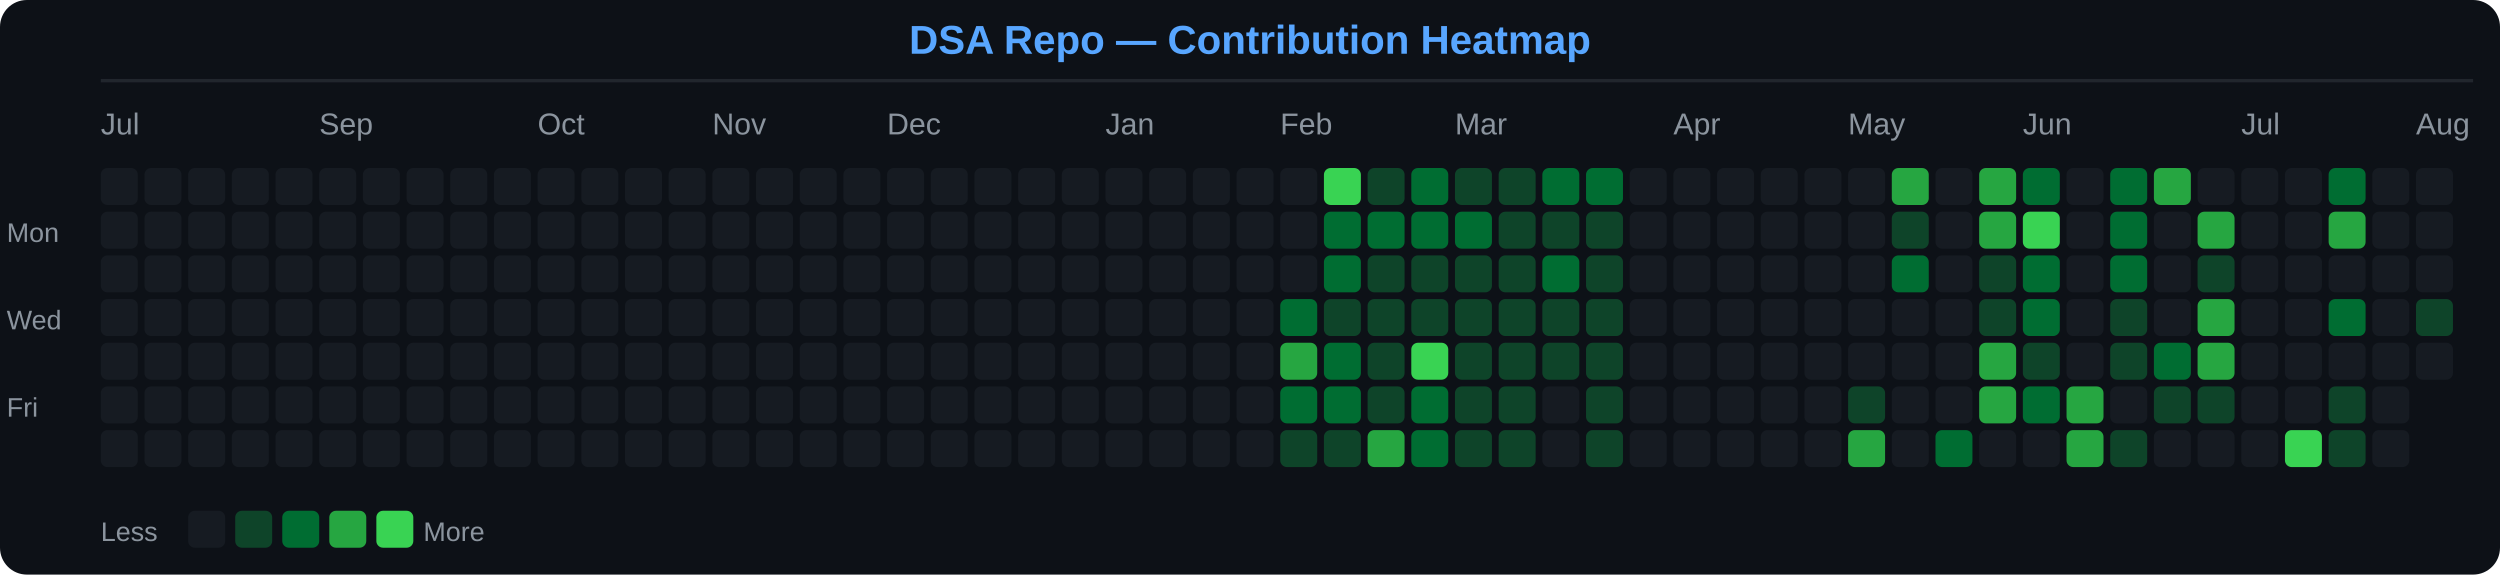
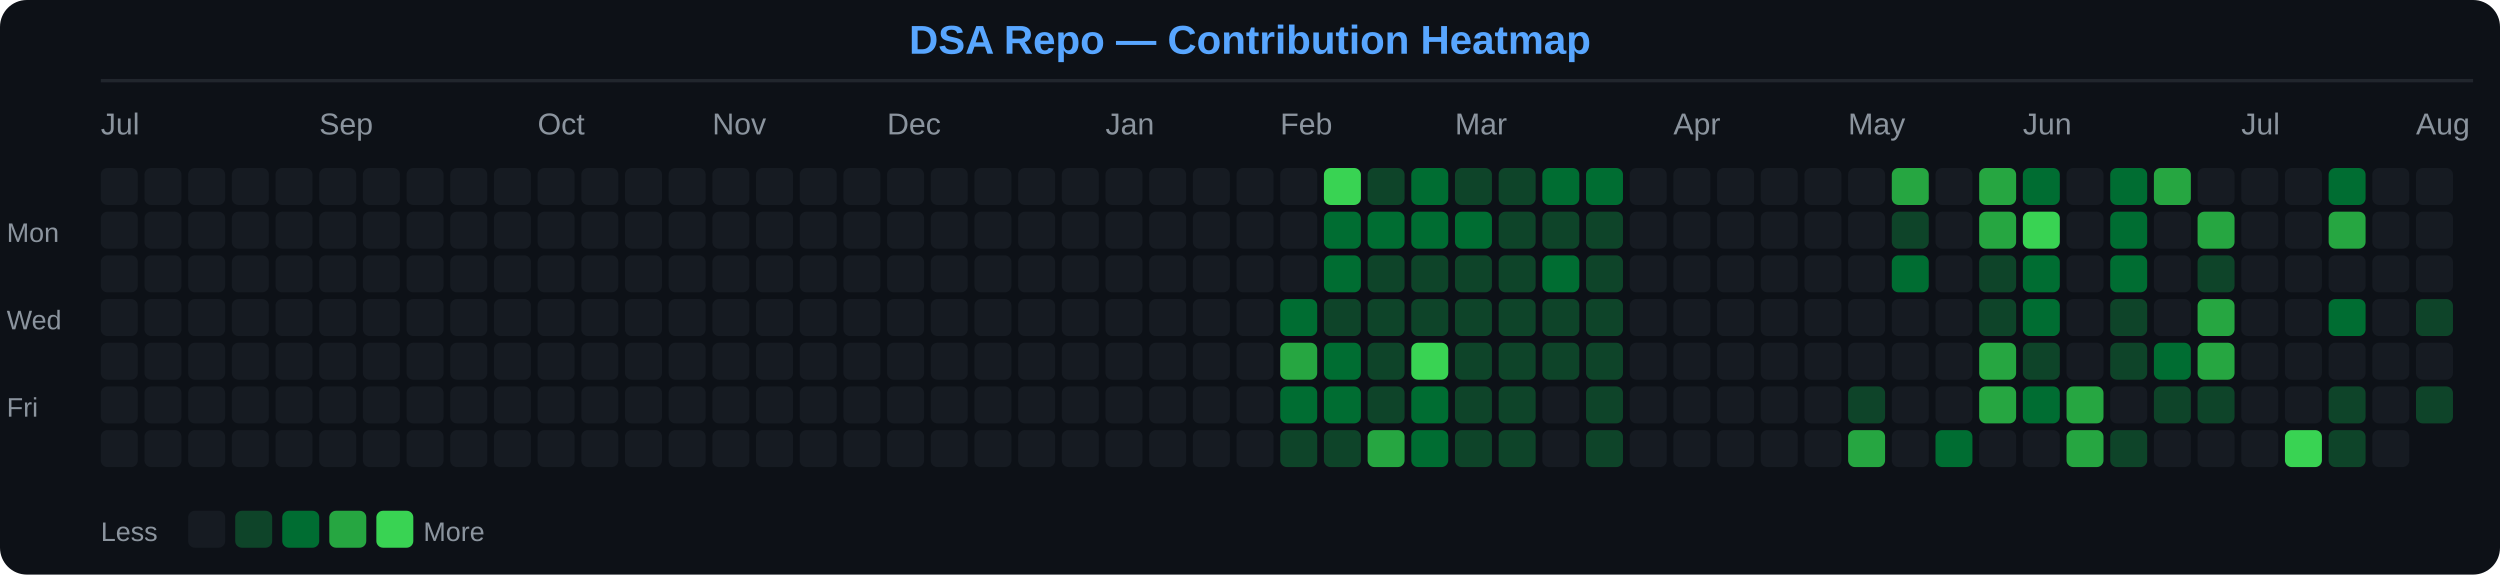
<svg xmlns="http://www.w3.org/2000/svg" width="744" height="171" viewBox="0 0 744 171">
  <rect width="744" height="171" fill="#0d1117" rx="8" />
  <text x="372" y="16" fill="#58a6ff" font-family="Arial,sans-serif" font-size="12" text-anchor="middle" font-weight="bold">DSA Repo — Contribution Heatmap</text>
  <line x1="30" y1="24" x2="736" y2="24" stroke="#21262d" stroke-width="1" />
  <text x="2" y="72" fill="#8b949e" font-family="Arial,sans-serif" font-size="8">Mon</text>
  <text x="2" y="98" fill="#8b949e" font-family="Arial,sans-serif" font-size="8">Wed</text>
  <text x="2" y="124" fill="#8b949e" font-family="Arial,sans-serif" font-size="8">Fri</text>
  <text x="30" y="40" fill="#8b949e" font-family="Arial,sans-serif" font-size="9">Jul</text>
  <rect x="30" y="50" width="11" height="11" rx="2" fill="#161b22" />
  <rect x="30" y="63" width="11" height="11" rx="2" fill="#161b22" />
  <rect x="30" y="76" width="11" height="11" rx="2" fill="#161b22" />
  <rect x="30" y="89" width="11" height="11" rx="2" fill="#161b22" />
  <rect x="30" y="102" width="11" height="11" rx="2" fill="#161b22" />
  <rect x="30" y="115" width="11" height="11" rx="2" fill="#161b22" />
  <rect x="30" y="128" width="11" height="11" rx="2" fill="#161b22" />
  <rect x="43" y="50" width="11" height="11" rx="2" fill="#161b22" />
  <rect x="43" y="63" width="11" height="11" rx="2" fill="#161b22" />
  <rect x="43" y="76" width="11" height="11" rx="2" fill="#161b22" />
  <rect x="43" y="89" width="11" height="11" rx="2" fill="#161b22" />
  <rect x="43" y="102" width="11" height="11" rx="2" fill="#161b22" />
  <rect x="43" y="115" width="11" height="11" rx="2" fill="#161b22" />
  <rect x="43" y="128" width="11" height="11" rx="2" fill="#161b22" />
  <rect x="56" y="50" width="11" height="11" rx="2" fill="#161b22" />
  <rect x="56" y="63" width="11" height="11" rx="2" fill="#161b22" />
  <rect x="56" y="76" width="11" height="11" rx="2" fill="#161b22" />
  <rect x="56" y="89" width="11" height="11" rx="2" fill="#161b22" />
  <rect x="56" y="102" width="11" height="11" rx="2" fill="#161b22" />
  <rect x="56" y="115" width="11" height="11" rx="2" fill="#161b22" />
  <rect x="56" y="128" width="11" height="11" rx="2" fill="#161b22" />
  <rect x="69" y="50" width="11" height="11" rx="2" fill="#161b22" />
  <rect x="69" y="63" width="11" height="11" rx="2" fill="#161b22" />
  <rect x="69" y="76" width="11" height="11" rx="2" fill="#161b22" />
  <rect x="69" y="89" width="11" height="11" rx="2" fill="#161b22" />
  <rect x="69" y="102" width="11" height="11" rx="2" fill="#161b22" />
  <rect x="69" y="115" width="11" height="11" rx="2" fill="#161b22" />
  <rect x="69" y="128" width="11" height="11" rx="2" fill="#161b22" />
  <rect x="82" y="50" width="11" height="11" rx="2" fill="#161b22" />
  <rect x="82" y="63" width="11" height="11" rx="2" fill="#161b22" />
  <rect x="82" y="76" width="11" height="11" rx="2" fill="#161b22" />
  <rect x="82" y="89" width="11" height="11" rx="2" fill="#161b22" />
  <rect x="82" y="102" width="11" height="11" rx="2" fill="#161b22" />
  <rect x="82" y="115" width="11" height="11" rx="2" fill="#161b22" />
  <rect x="82" y="128" width="11" height="11" rx="2" fill="#161b22" />
  <text x="95" y="40" fill="#8b949e" font-family="Arial,sans-serif" font-size="9">Sep</text>
  <rect x="95" y="50" width="11" height="11" rx="2" fill="#161b22" />
  <rect x="95" y="63" width="11" height="11" rx="2" fill="#161b22" />
  <rect x="95" y="76" width="11" height="11" rx="2" fill="#161b22" />
  <rect x="95" y="89" width="11" height="11" rx="2" fill="#161b22" />
  <rect x="95" y="102" width="11" height="11" rx="2" fill="#161b22" />
  <rect x="95" y="115" width="11" height="11" rx="2" fill="#161b22" />
  <rect x="95" y="128" width="11" height="11" rx="2" fill="#161b22" />
  <rect x="108" y="50" width="11" height="11" rx="2" fill="#161b22" />
  <rect x="108" y="63" width="11" height="11" rx="2" fill="#161b22" />
  <rect x="108" y="76" width="11" height="11" rx="2" fill="#161b22" />
  <rect x="108" y="89" width="11" height="11" rx="2" fill="#161b22" />
  <rect x="108" y="102" width="11" height="11" rx="2" fill="#161b22" />
  <rect x="108" y="115" width="11" height="11" rx="2" fill="#161b22" />
  <rect x="108" y="128" width="11" height="11" rx="2" fill="#161b22" />
  <rect x="121" y="50" width="11" height="11" rx="2" fill="#161b22" />
  <rect x="121" y="63" width="11" height="11" rx="2" fill="#161b22" />
  <rect x="121" y="76" width="11" height="11" rx="2" fill="#161b22" />
  <rect x="121" y="89" width="11" height="11" rx="2" fill="#161b22" />
  <rect x="121" y="102" width="11" height="11" rx="2" fill="#161b22" />
  <rect x="121" y="115" width="11" height="11" rx="2" fill="#161b22" />
  <rect x="121" y="128" width="11" height="11" rx="2" fill="#161b22" />
  <rect x="134" y="50" width="11" height="11" rx="2" fill="#161b22" />
  <rect x="134" y="63" width="11" height="11" rx="2" fill="#161b22" />
  <rect x="134" y="76" width="11" height="11" rx="2" fill="#161b22" />
  <rect x="134" y="89" width="11" height="11" rx="2" fill="#161b22" />
  <rect x="134" y="102" width="11" height="11" rx="2" fill="#161b22" />
  <rect x="134" y="115" width="11" height="11" rx="2" fill="#161b22" />
  <rect x="134" y="128" width="11" height="11" rx="2" fill="#161b22" />
  <rect x="147" y="50" width="11" height="11" rx="2" fill="#161b22" />
  <rect x="147" y="63" width="11" height="11" rx="2" fill="#161b22" />
  <rect x="147" y="76" width="11" height="11" rx="2" fill="#161b22" />
  <rect x="147" y="89" width="11" height="11" rx="2" fill="#161b22" />
  <rect x="147" y="102" width="11" height="11" rx="2" fill="#161b22" />
  <rect x="147" y="115" width="11" height="11" rx="2" fill="#161b22" />
  <rect x="147" y="128" width="11" height="11" rx="2" fill="#161b22" />
  <text x="160" y="40" fill="#8b949e" font-family="Arial,sans-serif" font-size="9">Oct</text>
  <rect x="160" y="50" width="11" height="11" rx="2" fill="#161b22" />
  <rect x="160" y="63" width="11" height="11" rx="2" fill="#161b22" />
  <rect x="160" y="76" width="11" height="11" rx="2" fill="#161b22" />
  <rect x="160" y="89" width="11" height="11" rx="2" fill="#161b22" />
  <rect x="160" y="102" width="11" height="11" rx="2" fill="#161b22" />
  <rect x="160" y="115" width="11" height="11" rx="2" fill="#161b22" />
  <rect x="160" y="128" width="11" height="11" rx="2" fill="#161b22" />
  <rect x="173" y="50" width="11" height="11" rx="2" fill="#161b22" />
  <rect x="173" y="63" width="11" height="11" rx="2" fill="#161b22" />
  <rect x="173" y="76" width="11" height="11" rx="2" fill="#161b22" />
  <rect x="173" y="89" width="11" height="11" rx="2" fill="#161b22" />
  <rect x="173" y="102" width="11" height="11" rx="2" fill="#161b22" />
  <rect x="173" y="115" width="11" height="11" rx="2" fill="#161b22" />
  <rect x="173" y="128" width="11" height="11" rx="2" fill="#161b22" />
  <rect x="186" y="50" width="11" height="11" rx="2" fill="#161b22" />
  <rect x="186" y="63" width="11" height="11" rx="2" fill="#161b22" />
  <rect x="186" y="76" width="11" height="11" rx="2" fill="#161b22" />
  <rect x="186" y="89" width="11" height="11" rx="2" fill="#161b22" />
  <rect x="186" y="102" width="11" height="11" rx="2" fill="#161b22" />
  <rect x="186" y="115" width="11" height="11" rx="2" fill="#161b22" />
  <rect x="186" y="128" width="11" height="11" rx="2" fill="#161b22" />
  <rect x="199" y="50" width="11" height="11" rx="2" fill="#161b22" />
  <rect x="199" y="63" width="11" height="11" rx="2" fill="#161b22" />
  <rect x="199" y="76" width="11" height="11" rx="2" fill="#161b22" />
  <rect x="199" y="89" width="11" height="11" rx="2" fill="#161b22" />
  <rect x="199" y="102" width="11" height="11" rx="2" fill="#161b22" />
  <rect x="199" y="115" width="11" height="11" rx="2" fill="#161b22" />
  <rect x="199" y="128" width="11" height="11" rx="2" fill="#161b22" />
  <text x="212" y="40" fill="#8b949e" font-family="Arial,sans-serif" font-size="9">Nov</text>
  <rect x="212" y="50" width="11" height="11" rx="2" fill="#161b22" />
  <rect x="212" y="63" width="11" height="11" rx="2" fill="#161b22" />
  <rect x="212" y="76" width="11" height="11" rx="2" fill="#161b22" />
  <rect x="212" y="89" width="11" height="11" rx="2" fill="#161b22" />
  <rect x="212" y="102" width="11" height="11" rx="2" fill="#161b22" />
  <rect x="212" y="115" width="11" height="11" rx="2" fill="#161b22" />
  <rect x="212" y="128" width="11" height="11" rx="2" fill="#161b22" />
  <rect x="225" y="50" width="11" height="11" rx="2" fill="#161b22" />
  <rect x="225" y="63" width="11" height="11" rx="2" fill="#161b22" />
  <rect x="225" y="76" width="11" height="11" rx="2" fill="#161b22" />
  <rect x="225" y="89" width="11" height="11" rx="2" fill="#161b22" />
  <rect x="225" y="102" width="11" height="11" rx="2" fill="#161b22" />
  <rect x="225" y="115" width="11" height="11" rx="2" fill="#161b22" />
  <rect x="225" y="128" width="11" height="11" rx="2" fill="#161b22" />
  <rect x="238" y="50" width="11" height="11" rx="2" fill="#161b22" />
  <rect x="238" y="63" width="11" height="11" rx="2" fill="#161b22" />
  <rect x="238" y="76" width="11" height="11" rx="2" fill="#161b22" />
  <rect x="238" y="89" width="11" height="11" rx="2" fill="#161b22" />
  <rect x="238" y="102" width="11" height="11" rx="2" fill="#161b22" />
  <rect x="238" y="115" width="11" height="11" rx="2" fill="#161b22" />
  <rect x="238" y="128" width="11" height="11" rx="2" fill="#161b22" />
  <rect x="251" y="50" width="11" height="11" rx="2" fill="#161b22" />
  <rect x="251" y="63" width="11" height="11" rx="2" fill="#161b22" />
  <rect x="251" y="76" width="11" height="11" rx="2" fill="#161b22" />
  <rect x="251" y="89" width="11" height="11" rx="2" fill="#161b22" />
  <rect x="251" y="102" width="11" height="11" rx="2" fill="#161b22" />
  <rect x="251" y="115" width="11" height="11" rx="2" fill="#161b22" />
  <rect x="251" y="128" width="11" height="11" rx="2" fill="#161b22" />
  <text x="264" y="40" fill="#8b949e" font-family="Arial,sans-serif" font-size="9">Dec</text>
  <rect x="264" y="50" width="11" height="11" rx="2" fill="#161b22" />
  <rect x="264" y="63" width="11" height="11" rx="2" fill="#161b22" />
  <rect x="264" y="76" width="11" height="11" rx="2" fill="#161b22" />
  <rect x="264" y="89" width="11" height="11" rx="2" fill="#161b22" />
  <rect x="264" y="102" width="11" height="11" rx="2" fill="#161b22" />
  <rect x="264" y="115" width="11" height="11" rx="2" fill="#161b22" />
  <rect x="264" y="128" width="11" height="11" rx="2" fill="#161b22" />
  <rect x="277" y="50" width="11" height="11" rx="2" fill="#161b22" />
  <rect x="277" y="63" width="11" height="11" rx="2" fill="#161b22" />
  <rect x="277" y="76" width="11" height="11" rx="2" fill="#161b22" />
  <rect x="277" y="89" width="11" height="11" rx="2" fill="#161b22" />
  <rect x="277" y="102" width="11" height="11" rx="2" fill="#161b22" />
  <rect x="277" y="115" width="11" height="11" rx="2" fill="#161b22" />
  <rect x="277" y="128" width="11" height="11" rx="2" fill="#161b22" />
  <rect x="290" y="50" width="11" height="11" rx="2" fill="#161b22" />
  <rect x="290" y="63" width="11" height="11" rx="2" fill="#161b22" />
  <rect x="290" y="76" width="11" height="11" rx="2" fill="#161b22" />
  <rect x="290" y="89" width="11" height="11" rx="2" fill="#161b22" />
  <rect x="290" y="102" width="11" height="11" rx="2" fill="#161b22" />
  <rect x="290" y="115" width="11" height="11" rx="2" fill="#161b22" />
  <rect x="290" y="128" width="11" height="11" rx="2" fill="#161b22" />
  <rect x="303" y="50" width="11" height="11" rx="2" fill="#161b22" />
  <rect x="303" y="63" width="11" height="11" rx="2" fill="#161b22" />
  <rect x="303" y="76" width="11" height="11" rx="2" fill="#161b22" />
  <rect x="303" y="89" width="11" height="11" rx="2" fill="#161b22" />
  <rect x="303" y="102" width="11" height="11" rx="2" fill="#161b22" />
  <rect x="303" y="115" width="11" height="11" rx="2" fill="#161b22" />
  <rect x="303" y="128" width="11" height="11" rx="2" fill="#161b22" />
  <rect x="316" y="50" width="11" height="11" rx="2" fill="#161b22" />
  <rect x="316" y="63" width="11" height="11" rx="2" fill="#161b22" />
  <rect x="316" y="76" width="11" height="11" rx="2" fill="#161b22" />
  <rect x="316" y="89" width="11" height="11" rx="2" fill="#161b22" />
  <rect x="316" y="102" width="11" height="11" rx="2" fill="#161b22" />
  <rect x="316" y="115" width="11" height="11" rx="2" fill="#161b22" />
  <rect x="316" y="128" width="11" height="11" rx="2" fill="#161b22" />
  <text x="329" y="40" fill="#8b949e" font-family="Arial,sans-serif" font-size="9">Jan</text>
  <rect x="329" y="50" width="11" height="11" rx="2" fill="#161b22" />
  <rect x="329" y="63" width="11" height="11" rx="2" fill="#161b22" />
  <rect x="329" y="76" width="11" height="11" rx="2" fill="#161b22" />
  <rect x="329" y="89" width="11" height="11" rx="2" fill="#161b22" />
  <rect x="329" y="102" width="11" height="11" rx="2" fill="#161b22" />
  <rect x="329" y="115" width="11" height="11" rx="2" fill="#161b22" />
  <rect x="329" y="128" width="11" height="11" rx="2" fill="#161b22" />
  <rect x="342" y="50" width="11" height="11" rx="2" fill="#161b22" />
  <rect x="342" y="63" width="11" height="11" rx="2" fill="#161b22" />
  <rect x="342" y="76" width="11" height="11" rx="2" fill="#161b22" />
  <rect x="342" y="89" width="11" height="11" rx="2" fill="#161b22" />
  <rect x="342" y="102" width="11" height="11" rx="2" fill="#161b22" />
  <rect x="342" y="115" width="11" height="11" rx="2" fill="#161b22" />
  <rect x="342" y="128" width="11" height="11" rx="2" fill="#161b22" />
  <rect x="355" y="50" width="11" height="11" rx="2" fill="#161b22" />
  <rect x="355" y="63" width="11" height="11" rx="2" fill="#161b22" />
  <rect x="355" y="76" width="11" height="11" rx="2" fill="#161b22" />
  <rect x="355" y="89" width="11" height="11" rx="2" fill="#161b22" />
  <rect x="355" y="102" width="11" height="11" rx="2" fill="#161b22" />
  <rect x="355" y="115" width="11" height="11" rx="2" fill="#161b22" />
  <rect x="355" y="128" width="11" height="11" rx="2" fill="#161b22" />
  <rect x="368" y="50" width="11" height="11" rx="2" fill="#161b22" />
  <rect x="368" y="63" width="11" height="11" rx="2" fill="#161b22" />
  <rect x="368" y="76" width="11" height="11" rx="2" fill="#161b22" />
  <rect x="368" y="89" width="11" height="11" rx="2" fill="#161b22" />
  <rect x="368" y="102" width="11" height="11" rx="2" fill="#161b22" />
  <rect x="368" y="115" width="11" height="11" rx="2" fill="#161b22" />
  <rect x="368" y="128" width="11" height="11" rx="2" fill="#161b22" />
  <text x="381" y="40" fill="#8b949e" font-family="Arial,sans-serif" font-size="9">Feb</text>
  <rect x="381" y="50" width="11" height="11" rx="2" fill="#161b22" />
  <rect x="381" y="63" width="11" height="11" rx="2" fill="#161b22" />
  <rect x="381" y="76" width="11" height="11" rx="2" fill="#161b22" />
  <rect x="381" y="89" width="11" height="11" rx="2" fill="#006d32" />
  <rect x="381" y="102" width="11" height="11" rx="2" fill="#26a641" />
  <rect x="381" y="115" width="11" height="11" rx="2" fill="#006d32" />
  <rect x="381" y="128" width="11" height="11" rx="2" fill="#0e4429" />
  <rect x="394" y="50" width="11" height="11" rx="2" fill="#39d353" />
  <rect x="394" y="63" width="11" height="11" rx="2" fill="#006d32" />
  <rect x="394" y="76" width="11" height="11" rx="2" fill="#006d32" />
  <rect x="394" y="89" width="11" height="11" rx="2" fill="#0e4429" />
  <rect x="394" y="102" width="11" height="11" rx="2" fill="#006d32" />
  <rect x="394" y="115" width="11" height="11" rx="2" fill="#006d32" />
  <rect x="394" y="128" width="11" height="11" rx="2" fill="#0e4429" />
  <rect x="407" y="50" width="11" height="11" rx="2" fill="#0e4429" />
  <rect x="407" y="63" width="11" height="11" rx="2" fill="#006d32" />
  <rect x="407" y="76" width="11" height="11" rx="2" fill="#0e4429" />
  <rect x="407" y="89" width="11" height="11" rx="2" fill="#0e4429" />
  <rect x="407" y="102" width="11" height="11" rx="2" fill="#0e4429" />
  <rect x="407" y="115" width="11" height="11" rx="2" fill="#0e4429" />
  <rect x="407" y="128" width="11" height="11" rx="2" fill="#26a641" />
  <rect x="420" y="50" width="11" height="11" rx="2" fill="#006d32" />
  <rect x="420" y="63" width="11" height="11" rx="2" fill="#006d32" />
  <rect x="420" y="76" width="11" height="11" rx="2" fill="#0e4429" />
  <rect x="420" y="89" width="11" height="11" rx="2" fill="#0e4429" />
  <rect x="420" y="102" width="11" height="11" rx="2" fill="#39d353" />
  <rect x="420" y="115" width="11" height="11" rx="2" fill="#006d32" />
  <rect x="420" y="128" width="11" height="11" rx="2" fill="#006d32" />
  <text x="433" y="40" fill="#8b949e" font-family="Arial,sans-serif" font-size="9">Mar</text>
  <rect x="433" y="50" width="11" height="11" rx="2" fill="#0e4429" />
  <rect x="433" y="63" width="11" height="11" rx="2" fill="#006d32" />
  <rect x="433" y="76" width="11" height="11" rx="2" fill="#0e4429" />
  <rect x="433" y="89" width="11" height="11" rx="2" fill="#0e4429" />
  <rect x="433" y="102" width="11" height="11" rx="2" fill="#0e4429" />
  <rect x="433" y="115" width="11" height="11" rx="2" fill="#0e4429" />
  <rect x="433" y="128" width="11" height="11" rx="2" fill="#0e4429" />
  <rect x="446" y="50" width="11" height="11" rx="2" fill="#0e4429" />
  <rect x="446" y="63" width="11" height="11" rx="2" fill="#0e4429" />
  <rect x="446" y="76" width="11" height="11" rx="2" fill="#0e4429" />
  <rect x="446" y="89" width="11" height="11" rx="2" fill="#0e4429" />
  <rect x="446" y="102" width="11" height="11" rx="2" fill="#0e4429" />
  <rect x="446" y="115" width="11" height="11" rx="2" fill="#0e4429" />
  <rect x="446" y="128" width="11" height="11" rx="2" fill="#0e4429" />
  <rect x="459" y="50" width="11" height="11" rx="2" fill="#006d32" />
  <rect x="459" y="63" width="11" height="11" rx="2" fill="#0e4429" />
  <rect x="459" y="76" width="11" height="11" rx="2" fill="#006d32" />
  <rect x="459" y="89" width="11" height="11" rx="2" fill="#0e4429" />
  <rect x="459" y="102" width="11" height="11" rx="2" fill="#0e4429" />
  <rect x="459" y="115" width="11" height="11" rx="2" fill="#161b22" />
  <rect x="459" y="128" width="11" height="11" rx="2" fill="#161b22" />
  <rect x="472" y="50" width="11" height="11" rx="2" fill="#006d32" />
  <rect x="472" y="63" width="11" height="11" rx="2" fill="#0e4429" />
  <rect x="472" y="76" width="11" height="11" rx="2" fill="#0e4429" />
  <rect x="472" y="89" width="11" height="11" rx="2" fill="#0e4429" />
  <rect x="472" y="102" width="11" height="11" rx="2" fill="#0e4429" />
  <rect x="472" y="115" width="11" height="11" rx="2" fill="#0e4429" />
  <rect x="472" y="128" width="11" height="11" rx="2" fill="#0e4429" />
  <rect x="485" y="50" width="11" height="11" rx="2" fill="#161b22" />
  <rect x="485" y="63" width="11" height="11" rx="2" fill="#161b22" />
  <rect x="485" y="76" width="11" height="11" rx="2" fill="#161b22" />
  <rect x="485" y="89" width="11" height="11" rx="2" fill="#161b22" />
  <rect x="485" y="102" width="11" height="11" rx="2" fill="#161b22" />
  <rect x="485" y="115" width="11" height="11" rx="2" fill="#161b22" />
  <rect x="485" y="128" width="11" height="11" rx="2" fill="#161b22" />
  <text x="498" y="40" fill="#8b949e" font-family="Arial,sans-serif" font-size="9">Apr</text>
  <rect x="498" y="50" width="11" height="11" rx="2" fill="#161b22" />
  <rect x="498" y="63" width="11" height="11" rx="2" fill="#161b22" />
  <rect x="498" y="76" width="11" height="11" rx="2" fill="#161b22" />
  <rect x="498" y="89" width="11" height="11" rx="2" fill="#161b22" />
  <rect x="498" y="102" width="11" height="11" rx="2" fill="#161b22" />
  <rect x="498" y="115" width="11" height="11" rx="2" fill="#161b22" />
  <rect x="498" y="128" width="11" height="11" rx="2" fill="#161b22" />
  <rect x="511" y="50" width="11" height="11" rx="2" fill="#161b22" />
  <rect x="511" y="63" width="11" height="11" rx="2" fill="#161b22" />
  <rect x="511" y="76" width="11" height="11" rx="2" fill="#161b22" />
  <rect x="511" y="89" width="11" height="11" rx="2" fill="#161b22" />
  <rect x="511" y="102" width="11" height="11" rx="2" fill="#161b22" />
  <rect x="511" y="115" width="11" height="11" rx="2" fill="#161b22" />
  <rect x="511" y="128" width="11" height="11" rx="2" fill="#161b22" />
  <rect x="524" y="50" width="11" height="11" rx="2" fill="#161b22" />
  <rect x="524" y="63" width="11" height="11" rx="2" fill="#161b22" />
  <rect x="524" y="76" width="11" height="11" rx="2" fill="#161b22" />
  <rect x="524" y="89" width="11" height="11" rx="2" fill="#161b22" />
  <rect x="524" y="102" width="11" height="11" rx="2" fill="#161b22" />
  <rect x="524" y="115" width="11" height="11" rx="2" fill="#161b22" />
  <rect x="524" y="128" width="11" height="11" rx="2" fill="#161b22" />
  <rect x="537" y="50" width="11" height="11" rx="2" fill="#161b22" />
  <rect x="537" y="63" width="11" height="11" rx="2" fill="#161b22" />
  <rect x="537" y="76" width="11" height="11" rx="2" fill="#161b22" />
  <rect x="537" y="89" width="11" height="11" rx="2" fill="#161b22" />
  <rect x="537" y="102" width="11" height="11" rx="2" fill="#161b22" />
  <rect x="537" y="115" width="11" height="11" rx="2" fill="#161b22" />
  <rect x="537" y="128" width="11" height="11" rx="2" fill="#161b22" />
  <text x="550" y="40" fill="#8b949e" font-family="Arial,sans-serif" font-size="9">May</text>
  <rect x="550" y="50" width="11" height="11" rx="2" fill="#161b22" />
  <rect x="550" y="63" width="11" height="11" rx="2" fill="#161b22" />
  <rect x="550" y="76" width="11" height="11" rx="2" fill="#161b22" />
  <rect x="550" y="89" width="11" height="11" rx="2" fill="#161b22" />
  <rect x="550" y="102" width="11" height="11" rx="2" fill="#161b22" />
  <rect x="550" y="115" width="11" height="11" rx="2" fill="#0e4429" />
  <rect x="550" y="128" width="11" height="11" rx="2" fill="#26a641" />
  <rect x="563" y="50" width="11" height="11" rx="2" fill="#26a641" />
  <rect x="563" y="63" width="11" height="11" rx="2" fill="#0e4429" />
  <rect x="563" y="76" width="11" height="11" rx="2" fill="#006d32" />
  <rect x="563" y="89" width="11" height="11" rx="2" fill="#161b22" />
  <rect x="563" y="102" width="11" height="11" rx="2" fill="#161b22" />
  <rect x="563" y="115" width="11" height="11" rx="2" fill="#161b22" />
  <rect x="563" y="128" width="11" height="11" rx="2" fill="#161b22" />
  <rect x="576" y="50" width="11" height="11" rx="2" fill="#161b22" />
  <rect x="576" y="63" width="11" height="11" rx="2" fill="#161b22" />
  <rect x="576" y="76" width="11" height="11" rx="2" fill="#161b22" />
  <rect x="576" y="89" width="11" height="11" rx="2" fill="#161b22" />
  <rect x="576" y="102" width="11" height="11" rx="2" fill="#161b22" />
  <rect x="576" y="115" width="11" height="11" rx="2" fill="#161b22" />
  <rect x="576" y="128" width="11" height="11" rx="2" fill="#006d32" />
  <rect x="589" y="50" width="11" height="11" rx="2" fill="#26a641" />
  <rect x="589" y="63" width="11" height="11" rx="2" fill="#26a641" />
  <rect x="589" y="76" width="11" height="11" rx="2" fill="#0e4429" />
  <rect x="589" y="89" width="11" height="11" rx="2" fill="#0e4429" />
  <rect x="589" y="102" width="11" height="11" rx="2" fill="#26a641" />
  <rect x="589" y="115" width="11" height="11" rx="2" fill="#26a641" />
  <rect x="589" y="128" width="11" height="11" rx="2" fill="#161b22" />
  <text x="602" y="40" fill="#8b949e" font-family="Arial,sans-serif" font-size="9">Jun</text>
  <rect x="602" y="50" width="11" height="11" rx="2" fill="#006d32" />
  <rect x="602" y="63" width="11" height="11" rx="2" fill="#39d353" />
  <rect x="602" y="76" width="11" height="11" rx="2" fill="#006d32" />
  <rect x="602" y="89" width="11" height="11" rx="2" fill="#006d32" />
  <rect x="602" y="102" width="11" height="11" rx="2" fill="#0e4429" />
  <rect x="602" y="115" width="11" height="11" rx="2" fill="#006d32" />
  <rect x="602" y="128" width="11" height="11" rx="2" fill="#161b22" />
  <rect x="615" y="50" width="11" height="11" rx="2" fill="#161b22" />
  <rect x="615" y="63" width="11" height="11" rx="2" fill="#161b22" />
  <rect x="615" y="76" width="11" height="11" rx="2" fill="#161b22" />
  <rect x="615" y="89" width="11" height="11" rx="2" fill="#161b22" />
  <rect x="615" y="102" width="11" height="11" rx="2" fill="#161b22" />
  <rect x="615" y="115" width="11" height="11" rx="2" fill="#26a641" />
  <rect x="615" y="128" width="11" height="11" rx="2" fill="#26a641" />
  <rect x="628" y="50" width="11" height="11" rx="2" fill="#006d32" />
  <rect x="628" y="63" width="11" height="11" rx="2" fill="#006d32" />
  <rect x="628" y="76" width="11" height="11" rx="2" fill="#006d32" />
  <rect x="628" y="89" width="11" height="11" rx="2" fill="#0e4429" />
  <rect x="628" y="102" width="11" height="11" rx="2" fill="#0e4429" />
  <rect x="628" y="115" width="11" height="11" rx="2" fill="#161b22" />
  <rect x="628" y="128" width="11" height="11" rx="2" fill="#0e4429" />
  <rect x="641" y="50" width="11" height="11" rx="2" fill="#26a641" />
  <rect x="641" y="63" width="11" height="11" rx="2" fill="#161b22" />
  <rect x="641" y="76" width="11" height="11" rx="2" fill="#161b22" />
  <rect x="641" y="89" width="11" height="11" rx="2" fill="#161b22" />
  <rect x="641" y="102" width="11" height="11" rx="2" fill="#006d32" />
  <rect x="641" y="115" width="11" height="11" rx="2" fill="#0e4429" />
  <rect x="641" y="128" width="11" height="11" rx="2" fill="#161b22" />
  <rect x="654" y="50" width="11" height="11" rx="2" fill="#161b22" />
  <rect x="654" y="63" width="11" height="11" rx="2" fill="#26a641" />
  <rect x="654" y="76" width="11" height="11" rx="2" fill="#0e4429" />
  <rect x="654" y="89" width="11" height="11" rx="2" fill="#26a641" />
  <rect x="654" y="102" width="11" height="11" rx="2" fill="#26a641" />
  <rect x="654" y="115" width="11" height="11" rx="2" fill="#0e4429" />
  <rect x="654" y="128" width="11" height="11" rx="2" fill="#161b22" />
  <text x="667" y="40" fill="#8b949e" font-family="Arial,sans-serif" font-size="9">Jul</text>
  <rect x="667" y="50" width="11" height="11" rx="2" fill="#161b22" />
  <rect x="667" y="63" width="11" height="11" rx="2" fill="#161b22" />
  <rect x="667" y="76" width="11" height="11" rx="2" fill="#161b22" />
  <rect x="667" y="89" width="11" height="11" rx="2" fill="#161b22" />
  <rect x="667" y="102" width="11" height="11" rx="2" fill="#161b22" />
  <rect x="667" y="115" width="11" height="11" rx="2" fill="#161b22" />
  <rect x="667" y="128" width="11" height="11" rx="2" fill="#161b22" />
  <rect x="680" y="50" width="11" height="11" rx="2" fill="#161b22" />
  <rect x="680" y="63" width="11" height="11" rx="2" fill="#161b22" />
  <rect x="680" y="76" width="11" height="11" rx="2" fill="#161b22" />
  <rect x="680" y="89" width="11" height="11" rx="2" fill="#161b22" />
  <rect x="680" y="102" width="11" height="11" rx="2" fill="#161b22" />
  <rect x="680" y="115" width="11" height="11" rx="2" fill="#161b22" />
  <rect x="680" y="128" width="11" height="11" rx="2" fill="#39d353" />
  <rect x="693" y="50" width="11" height="11" rx="2" fill="#006d32" />
  <rect x="693" y="63" width="11" height="11" rx="2" fill="#26a641" />
  <rect x="693" y="76" width="11" height="11" rx="2" fill="#161b22" />
  <rect x="693" y="89" width="11" height="11" rx="2" fill="#006d32" />
  <rect x="693" y="102" width="11" height="11" rx="2" fill="#161b22" />
  <rect x="693" y="115" width="11" height="11" rx="2" fill="#0e4429" />
  <rect x="693" y="128" width="11" height="11" rx="2" fill="#0e4429" />
  <rect x="706" y="50" width="11" height="11" rx="2" fill="#161b22" />
  <rect x="706" y="63" width="11" height="11" rx="2" fill="#161b22" />
  <rect x="706" y="76" width="11" height="11" rx="2" fill="#161b22" />
  <rect x="706" y="89" width="11" height="11" rx="2" fill="#161b22" />
  <rect x="706" y="102" width="11" height="11" rx="2" fill="#161b22" />
  <rect x="706" y="115" width="11" height="11" rx="2" fill="#161b22" />
  <rect x="706" y="128" width="11" height="11" rx="2" fill="#161b22" />
  <text x="719" y="40" fill="#8b949e" font-family="Arial,sans-serif" font-size="9">Aug</text>
  <rect x="719" y="50" width="11" height="11" rx="2" fill="#161b22" />
  <rect x="719" y="63" width="11" height="11" rx="2" fill="#161b22" />
  <rect x="719" y="76" width="11" height="11" rx="2" fill="#161b22" />
  <rect x="719" y="89" width="11" height="11" rx="2" fill="#0e4429" />
  <rect x="719" y="102" width="11" height="11" rx="2" fill="#161b22" />
+   <rect x="719" y="115" width="11" height="11" rx="2" fill="#0e4429" />
  <text x="30" y="161" fill="#8b949e" font-family="Arial,sans-serif" font-size="8">Less</text>
  <rect x="56" y="152" width="11" height="11" rx="2" fill="#161b22" />
  <rect x="70" y="152" width="11" height="11" rx="2" fill="#0e4429" />
  <rect x="84" y="152" width="11" height="11" rx="2" fill="#006d32" />
  <rect x="98" y="152" width="11" height="11" rx="2" fill="#26a641" />
  <rect x="112" y="152" width="11" height="11" rx="2" fill="#39d353" />
  <text x="126" y="161" fill="#8b949e" font-family="Arial,sans-serif" font-size="8">More</text>
</svg>
